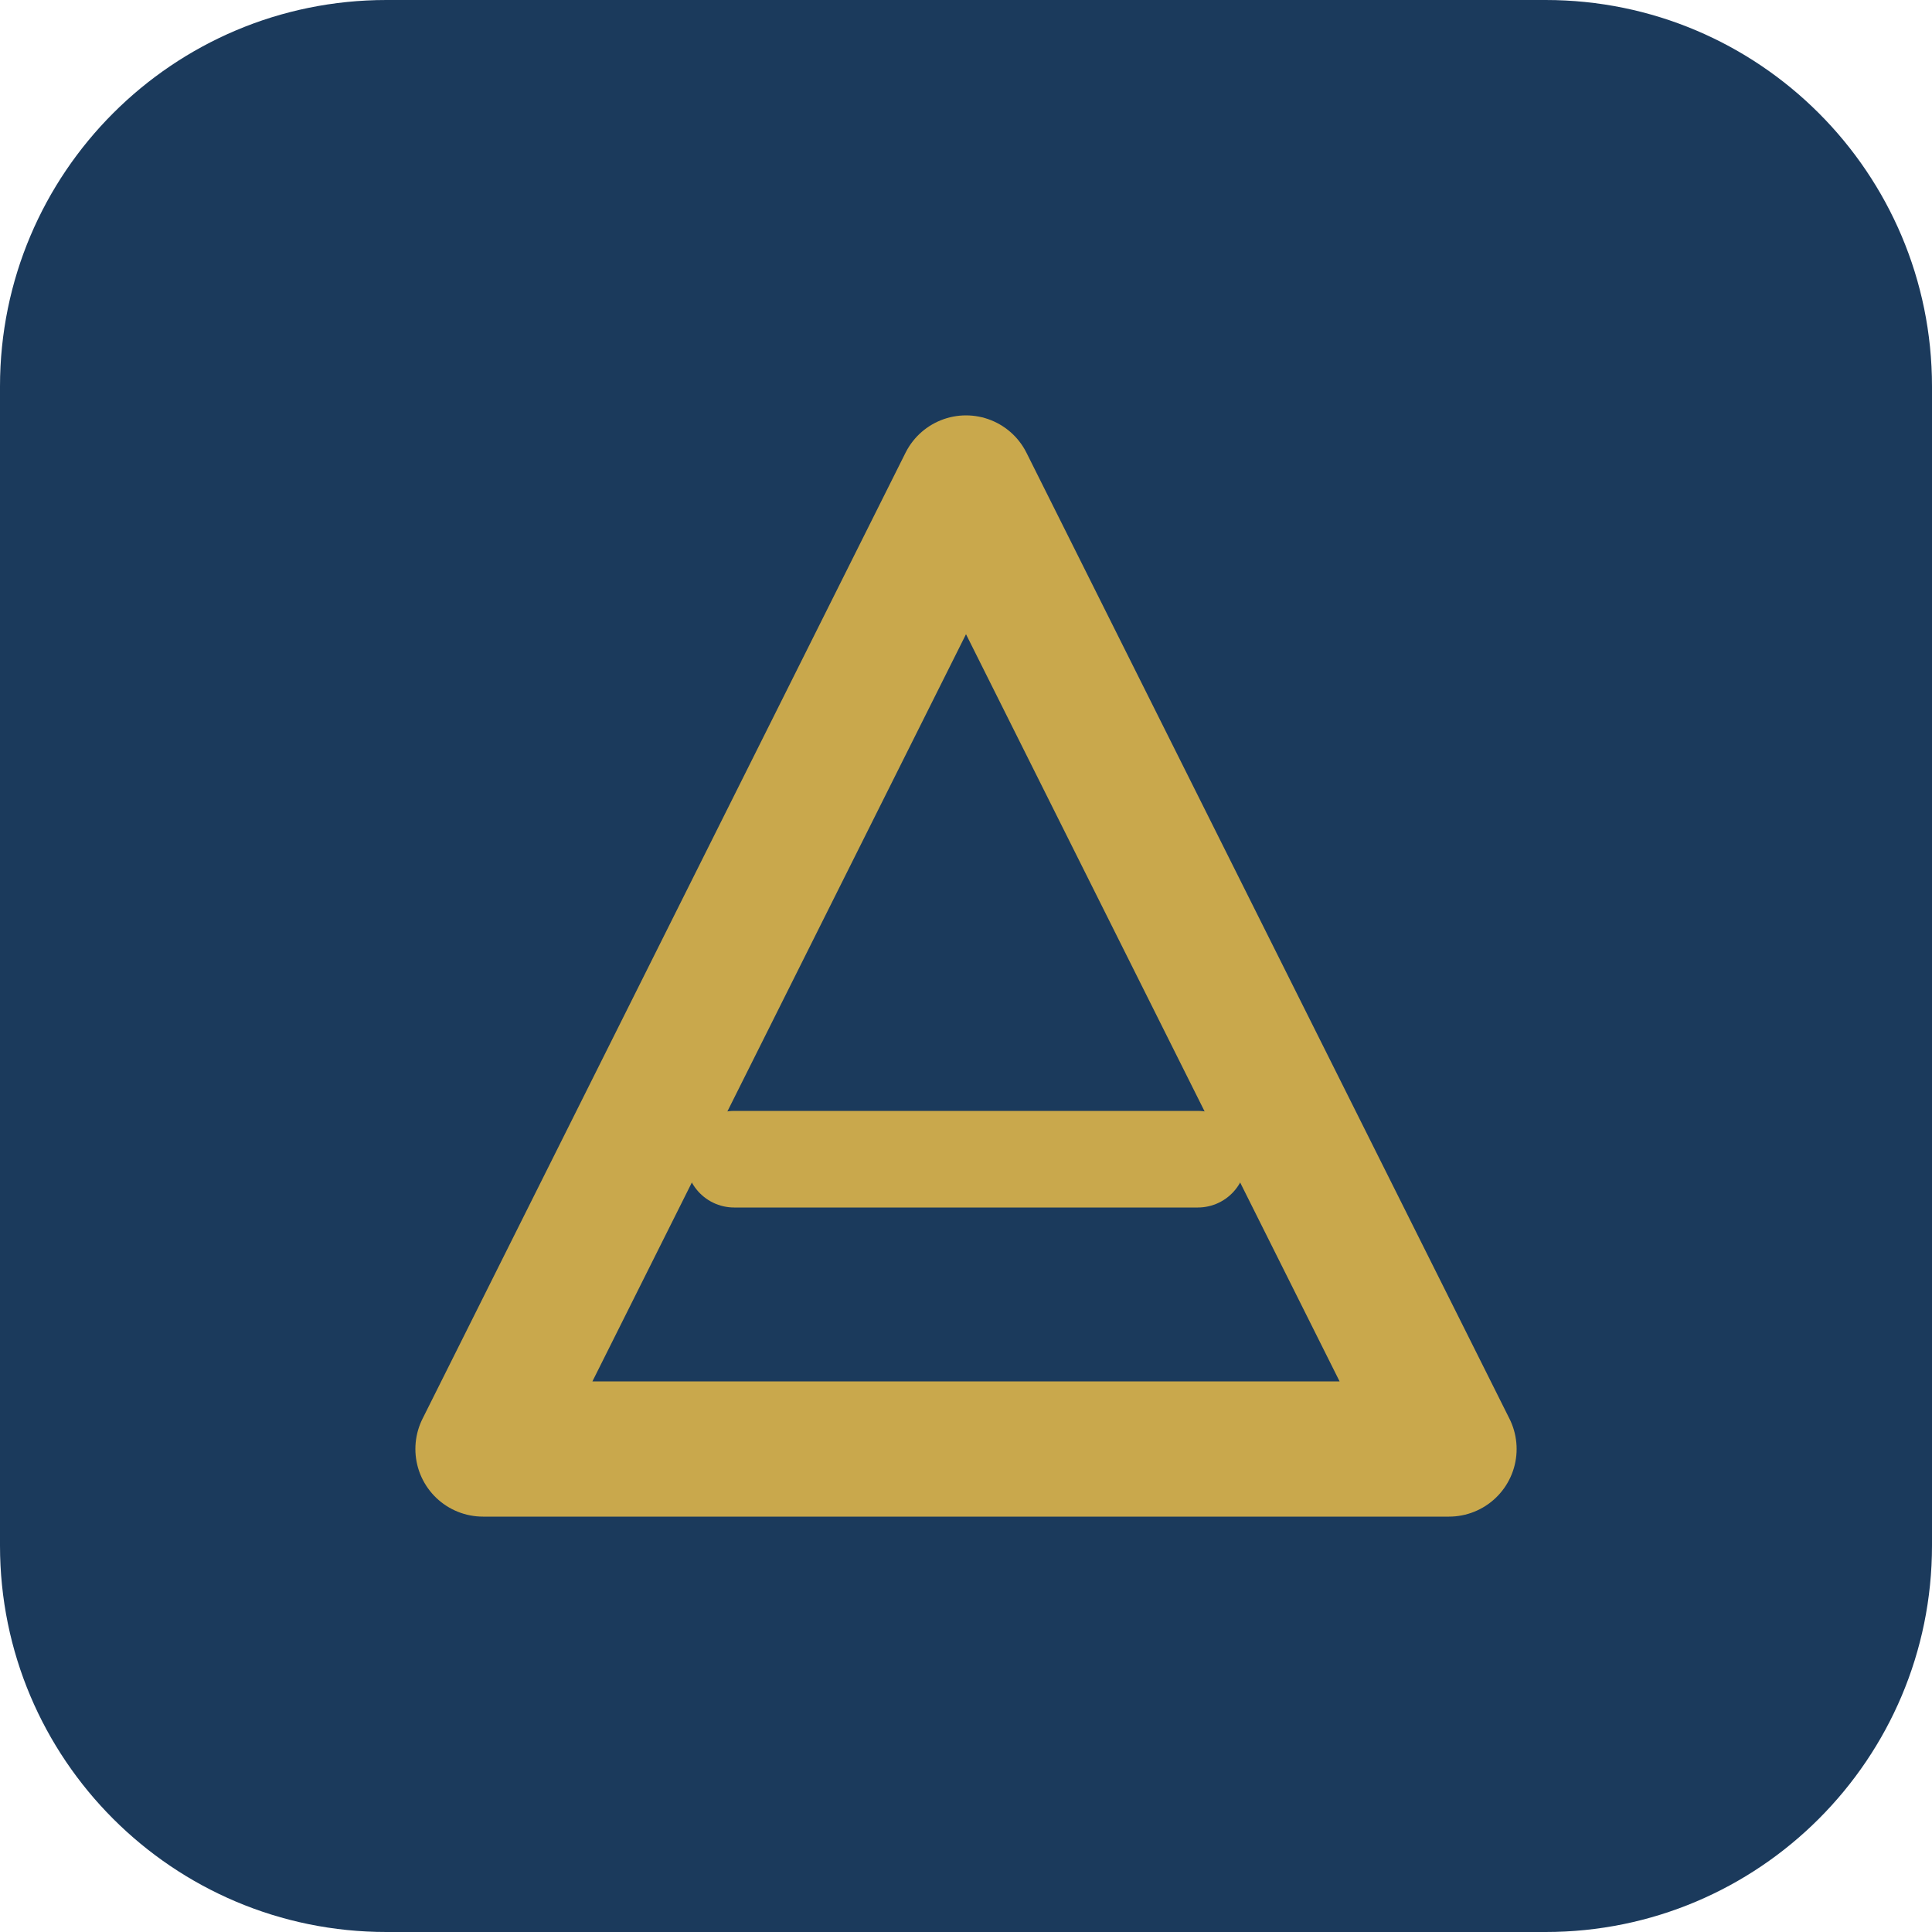
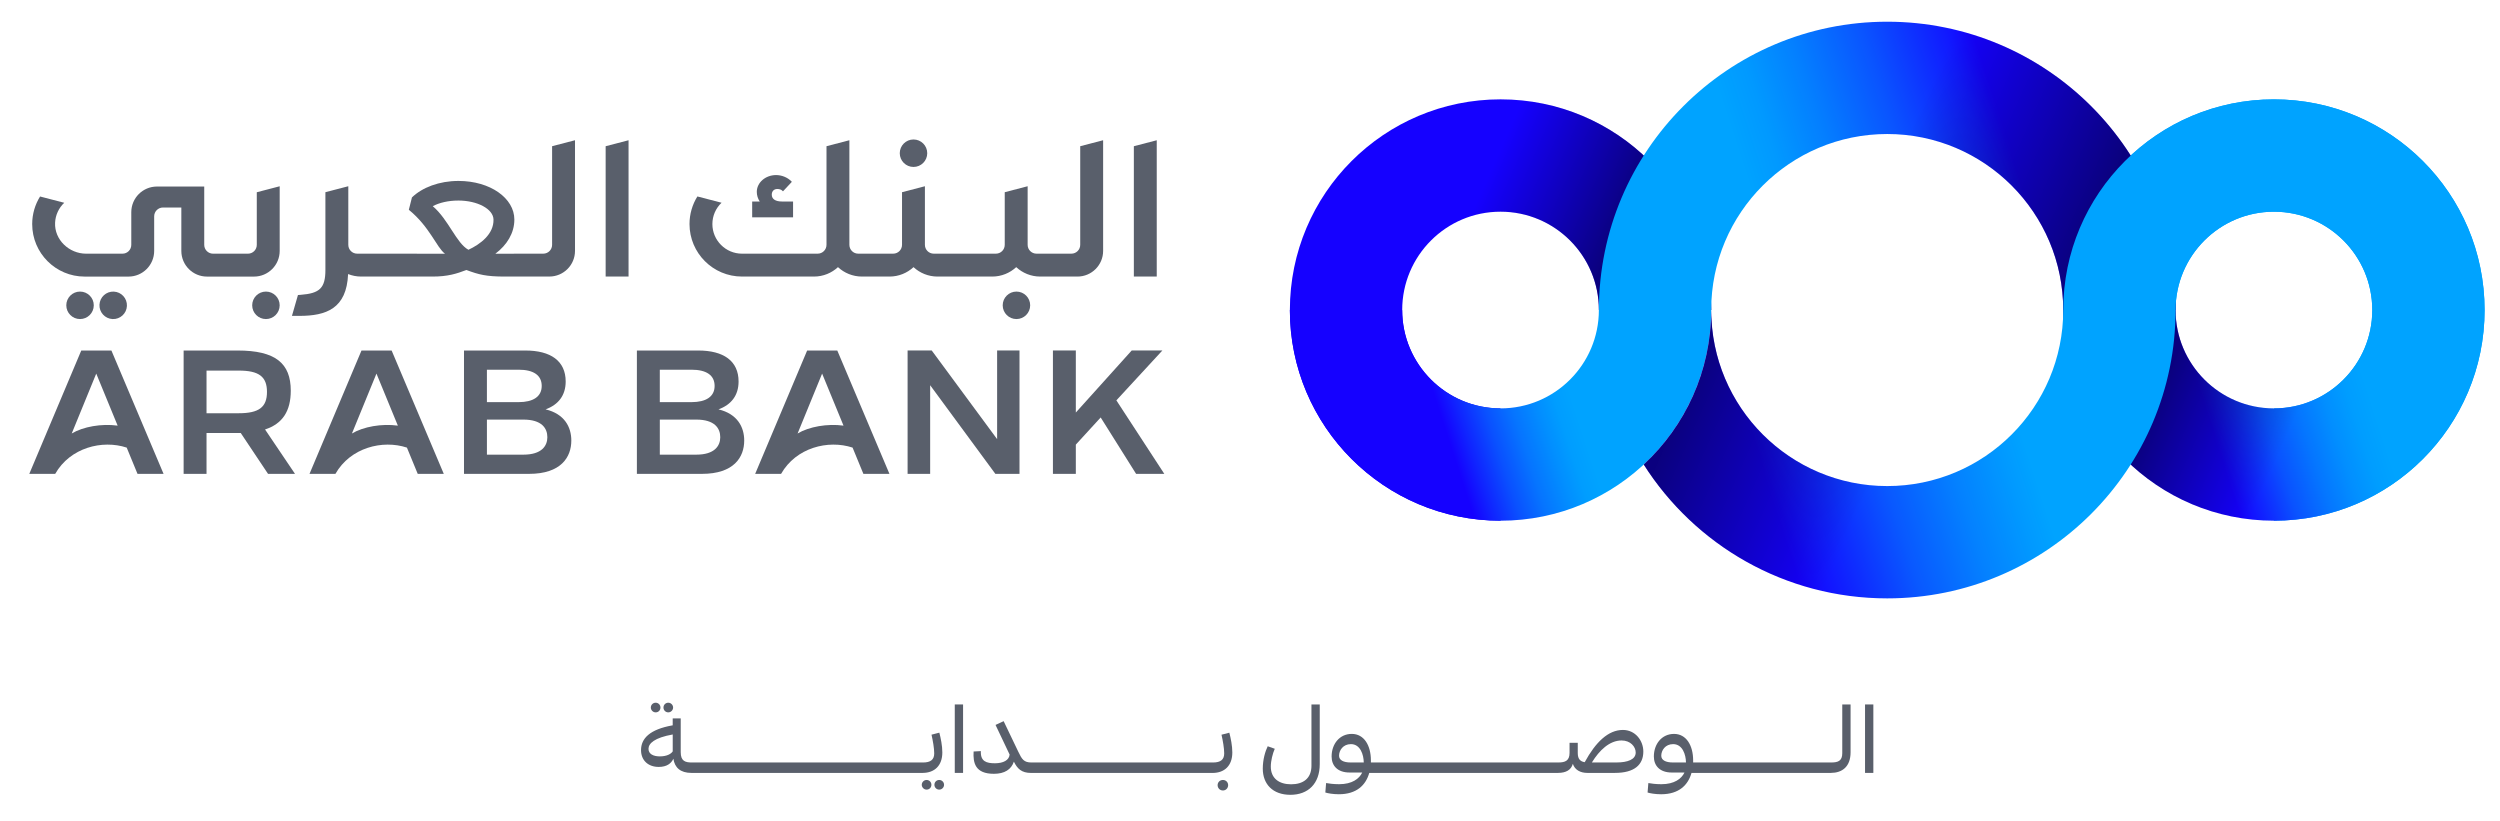
- <svg xmlns="http://www.w3.org/2000/svg" viewBox="0 0 100 100" width="100" height="100">
-   <rect width="100" height="100" rx="20" fill="#1b3a5c" />
-   <path d="M 25 75 L 50 25 L 75 75 Z" fill="none" stroke="#c9a84c" stroke-width="7" stroke-linejoin="round" />
-   <path d="M 38 60 H 62" stroke="#c9a84c" stroke-width="5" stroke-linecap="round" />
+ <svg xmlns="http://www.w3.org/2000/svg" id="Layer_1" version="1.1" viewBox="0 0 6333.16 2078.16">
+   <defs>
+     <style>
+       .st0 {
+         fill: #00a3ff;
+       }
+ 
+       .st1 {
+         fill: url(#linear-gradient1);
+       }
+ 
+       .st2 {
+         fill: url(#linear-gradient3);
+       }
+ 
+       .st3 {
+         fill: url(#linear-gradient5);
+       }
+ 
+       .st4, .st5, .st6, .st7, .st8 {
+         isolation: isolate;
+       }
+ 
+       .st5 {
+         fill: url(#linear-gradient2);
+       }
+ 
+       .st5, .st6, .st7, .st8 {
+         mix-blend-mode: multiply;
+         opacity: .5;
+       }
+ 
+       .st6 {
+         fill: url(#linear-gradient6);
+       }
+ 
+       .st7 {
+         fill: url(#linear-gradient4);
+       }
+ 
+       .st8 {
+         fill: url(#linear-gradient);
+       }
+ 
+       .st9 {
+         fill: #595f6b;
+       }
+ 
+       .st10 {
+         fill: #1501ff;
+       }
+     </style>
+     <linearGradient id="linear-gradient" x1="3571.25" y1="-981.36" x2="4167.27" y2="-716" gradientTransform="translate(0 1490.98)" gradientUnits="userSpaceOnUse">
+       <stop offset=".24" stop-color="#000" stop-opacity="0" />
+       <stop offset=".78" stop-color="#000" />
+     </linearGradient>
+     <linearGradient id="linear-gradient1" x1="5309.74" y1="-365.17" x2="6300.18" y2="-687.01" gradientTransform="translate(0 1490.98)" gradientUnits="userSpaceOnUse">
+       <stop offset=".28" stop-color="#1501ff" />
+       <stop offset=".34" stop-color="#1026ff" />
+       <stop offset=".41" stop-color="#0a52ff" />
+       <stop offset=".49" stop-color="#0575ff" />
+       <stop offset=".56" stop-color="#028eff" />
+       <stop offset=".62" stop-color="#009dff" />
+       <stop offset=".67" stop-color="#00a3ff" />
+     </linearGradient>
+     <linearGradient id="linear-gradient2" x1="5443.75" y1="-673.24" x2="5948.08" y2="-448.67" gradientTransform="translate(0 1490.98)" gradientUnits="userSpaceOnUse">
+       <stop offset=".18" stop-color="#000" />
+       <stop offset=".79" stop-color="#000" stop-opacity="0" />
+     </linearGradient>
+     <linearGradient id="linear-gradient3" x1="3309.86" y1="-490.22" x2="5398.52" y2="-1168.86" gradientTransform="translate(0 1490.98)" gradientUnits="userSpaceOnUse">
+       <stop offset=".14" stop-color="#1501ff" />
+       <stop offset=".16" stop-color="#1022ff" />
+       <stop offset=".19" stop-color="#0a50ff" />
+       <stop offset=".22" stop-color="#0674ff" />
+       <stop offset=".25" stop-color="#028eff" />
+       <stop offset=".27" stop-color="#009dff" />
+       <stop offset=".29" stop-color="#00a3ff" />
+       <stop offset=".56" stop-color="#00a3ff" />
+       <stop offset=".6" stop-color="#0199ff" />
+       <stop offset=".66" stop-color="#047fff" />
+       <stop offset=".74" stop-color="#0a54ff" />
+       <stop offset=".83" stop-color="#111aff" />
+       <stop offset=".86" stop-color="#1501ff" />
+     </linearGradient>
+     <linearGradient id="linear-gradient4" x1="4539.19" y1="-1050.42" x2="5287.06" y2="-717.43" gradientTransform="translate(0 1490.98)" gradientUnits="userSpaceOnUse">
+       <stop offset=".28" stop-color="#000" stop-opacity="0" />
+       <stop offset=".91" stop-color="#000" />
+     </linearGradient>
+     <linearGradient id="linear-gradient5" x1="4185.1" y1="-249.37" x2="6251.76" y2="-920.9" gradientTransform="translate(0 1490.98)" gradientUnits="userSpaceOnUse">
+       <stop offset=".13" stop-color="#1501ff" />
+       <stop offset=".18" stop-color="#1021ff" />
+       <stop offset=".26" stop-color="#0958ff" />
+       <stop offset=".34" stop-color="#0481ff" />
+       <stop offset=".4" stop-color="#0199ff" />
+       <stop offset=".43" stop-color="#00a3ff" />
+     </linearGradient>
+     <linearGradient id="linear-gradient6" x1="4320.56" y1="-673.23" x2="4820.72" y2="-450.55" gradientTransform="translate(0 1490.98)" gradientUnits="userSpaceOnUse">
+       <stop offset=".06" stop-color="#000" />
+       <stop offset="1" stop-color="#000" stop-opacity="0" />
+     </linearGradient>
+   </defs>
+   <g class="st4">
+     <g id="Artwork">
+       <g>
+         <g id="Arab_Bank_Logo_H">
+           <g id="Arab_Bank_Logotype">
+             <g id="English">
+               <path class="st9" d="M414.35,1200.42l-132.13-312.48h-76.34l-131.68,312.48h65.63c37.81-66.5,119.17-86.93,181.14-66.54l27.37,66.54h66.09-.08ZM181.68,1098.15h0l62.13-151.74,54.21,131.83c-40.71-5.58-87.31,2.56-116.34,19.94v-.04h0Z" />
+               <path class="st9" d="M679,1200.42l-69.18-103.6h-86.63v103.6h-58.02v-312.48h136.62c95.98,0,134.81,32.16,134.81,101.79,0,51.8-21,83.92-65.18,98.21l75.89,112.49h-68.31ZM523.19,1046.84h81.69c50.89,0,71.44-15.19,71.44-54.02s-20.55-54.02-71.44-54.02h-81.69v108.04h0Z" />
+               <path class="st9" d="M1124.22,1200.42l-132.13-312.48h-76.34l-131.68,312.48h65.63c37.81-66.5,119.17-86.93,181.14-66.54l27.37,66.54h66.09-.08ZM891.54,1098.15h0l62.13-151.74,54.21,131.83c-40.71-5.58-87.31,2.56-116.34,19.94v-.04h0Z" />
+               <path class="st9" d="M1447.3,1116.05c0,41.96-25.9,84.37-107.14,84.37h-164.74v-312.48h155.36c64.28,0,102.24,26.35,102.24,78.56,0,35.25-18.74,58.92-50.89,70.53,48.22,11.61,65.18,45.09,65.18,79.02h-.01ZM1233.47,1018.71h80.37c36.61,0,58.47-13.84,58.47-41.05s-21-41.09-58.47-41.09h-80.37v82.15h0ZM1386.6,1107.57c0-22.77-14.29-44.64-60.7-44.64h-92.4v88.82h92.4c46.44,0,60.7-22.32,60.7-44.18h0Z" />
+               <path class="st9" d="M1885.28,1116.05c0,41.96-25.9,84.37-107.14,84.37h-164.74v-312.48h155.36c64.28,0,102.24,26.35,102.24,78.56,0,35.25-18.74,58.92-50.89,70.53,48.22,11.61,65.18,45.09,65.18,79.02h-.01ZM1671.46,1018.71h80.37c36.61,0,58.47-13.84,58.47-41.05s-21-41.09-58.47-41.09h-80.37v82.15h0ZM1824.59,1107.57c0-22.77-14.29-44.64-60.69-44.64h-92.4v88.82h92.4c46.41,0,60.69-22.32,60.69-44.18h0Z" />
+               <path class="st9" d="M2253.19,1200.42l-132.13-312.48h-76.34l-131.68,312.48h65.63c37.81-66.5,119.17-86.93,181.14-66.54l27.37,66.54h66.09-.08ZM2020.51,1098.15h0l62.13-151.74,54.21,131.83c-40.71-5.58-87.31,2.56-116.34,19.94v-.04h0Z" />
+               <polygon class="st9" points="2582.67 887.9 2582.67 1200.42 2521.52 1200.42 2356.33 975.85 2356.33 1200.42 2299.18 1200.42 2299.18 887.9 2360.33 887.9 2525.97 1112.47 2525.97 887.9 2582.67 887.9" />
+               <polygon class="st9" points="2788.32 1057.54 2725.36 1126.31 2725.36 1200.42 2667.34 1200.42 2667.34 887.9 2725.36 887.9 2725.36 1045.07 2866.88 887.9 2944.58 887.9 2828.05 1014.23 2949.48 1200.42 2878.04 1200.42 2788.32 1057.54" />
+             </g>
+             <g id="Arabic">
+               <polygon class="st9" points="2872.35 370.41 2872.35 700.61 2930.33 700.61 2930.33 355.29 2872.35 370.41" />
+               <path class="st9" d="M2062.01,700.61c23.49,0,44.82-9.09,60.81-23.86,16.02,14.78,37.32,23.86,60.85,23.86h69.67c23.49,0,44.82-9.09,60.85-23.86,16.02,14.78,37.32,23.86,60.81,23.86h138.54c23.49,0,44.82-9.09,60.81-23.86,16.02,14.78,37.32,23.86,60.81,23.86h94.32c35.89,0,65.03-29.1,65.03-65.03v-280.33l-58.02,15.12v249.87c0,12.33-9.99,22.36-22.36,22.36h-88.48c-12.33,0-22.36-9.99-22.36-22.36v-148.46l-58.02,15.12v133.34c0,12.33-9.99,22.36-22.36,22.36h-157.51c-12.33,0-22.36-9.99-22.36-22.36v-148.46l-57.98,15.12v133.34c0,12.33-9.99,22.36-22.36,22.36h-88.63c-12.37,0-22.36-9.99-22.36-22.36v-264.98l-57.98,15.12v249.87c0,12.33-9.99,22.36-22.36,22.36h-191.74c-41.28,0-74.98-33.7-74.98-74.98,0-21.22,8.9-40.41,23.22-54.06l-61.22-15.91c-12.63,20.36-19.94,44.3-19.94,69.97,0,73.4,59.64,132.96,132.89,132.96h182.27l.11.04.03-.02Z" />
+               <circle class="st9" cx="2574.91" cy="773.45" r="34.8" />
+               <circle class="st9" cx="2314.14" cy="388.13" r="34.8" />
+               <path class="st9" d="M2009.12,510.46h-28.35c-16.32,0-25.67-6.26-25.67-17.19,0-8.82,5.5-14.51,14.06-14.51,5.24,0,9.95,1.58,12.55,4.18l1.77,1.77,22.51-24.09-1.66-1.66c-9.69-9.69-24.01-15.46-38.34-15.46-26.92,0-48.82,19.11-48.82,42.6,0,8.56,2.6,17.04,7.43,24.35h-19.15v40.15h103.6v-40.15h.08-.01Z" />
+               <polygon class="st9" points="1534.27 700.61 1592.29 700.61 1592.29 355.29 1534.27 370.41 1534.27 700.61" />
+               <path class="st9" d="M1278.82,700.61c-46.97,0-65.71-4.83-97.3-16.66-24.96,9.5-47.42,16.66-85.61,16.66h-180.99c-11.72,0-22.88-2.26-33.1-6.37-3.66,87.65-55.49,105.97-123.39,105.97h-18.85l15.19-52.82,6.94-.53c48.1-3.66,62.62-16.96,62.62-62.99v-196.98l58.02-15.12v148.46c0,12.33,9.99,22.36,22.36,22.36l222.54.15c-21.6-16.21-38.08-67.67-91.57-111.32l7.88-31.29c26.01-25.22,69.1-41.77,117.85-41.77,80.64,0,141.6,43.81,141.6,97.83,0,34.08-18.66,64.5-48.14,86.56h0l121.39-.15c12.33,0,22.36-9.99,22.36-22.36v-249.87l58.02-15.12v280.29c0,35.89-29.1,65.03-65.03,65.03h-112.68l-.08.04h-.03ZM1160.75,508.05c-25.07,0-47.95,5.47-64.46,14.25,40.15,34.19,59.71,93.68,90.36,110.46,30.12-14.06,64.43-39.55,63.52-76.72-.64-26.5-40.38-48.03-89.42-48.03v.04h0Z" />
+               <path class="st9" d="M650.5,486.94v133.34c0,12.33-9.99,22.36-22.36,22.36h-88.4c-12.33,0-22.36-9.99-22.36-22.36v-147.74h-119.77c-35.89,0-65.03,29.1-65.03,65.03v82.75c0,12.33-9.99,22.32-22.36,22.32h-92.02c-43.13,0-80.64-35.32-78.64-78.41.9-19.83,9.61-37.7,23.15-50.55l-61.22-15.91c-12.63,20.36-19.94,44.3-19.94,69.97,0,73.4,59.64,132.93,132.89,132.93h111.1c35.89,0,65.03-29.14,65.03-65.07v-87.57c0-12.33,9.99-22.36,22.36-22.36h46.44v109.97c0,35.93,29.1,65.03,65.03,65.03h119.09c35.89,0,65.03-29.1,65.03-65.03v-163.76l-57.98,15.12-.04-.04v-.02Z" />
+               <circle class="st9" cx="673.68" cy="773.45" r="34.8" />
+               <circle class="st9" cx="286.74" cy="773.45" r="34.8" transform="translate(-498.91 1024.85) rotate(-87.4)" />
+               <circle class="st9" cx="202.75" cy="773.45" r="34.8" />
+             </g>
+           </g>
+           <g id="Arab_Bank_Symbol">
+             <path class="st10" d="M4050.44,785.4c0-137.6-111.55-249.15-249.15-249.15s-249.15,111.55-249.15,249.15,111.55,249.15,249.15,249.15v284.51c-294.77,0-533.7-238.93-533.7-533.7s238.93-533.7,533.7-533.7,533.7,238.93,533.7,533.7h-284.55v.04h0Z" />
+             <path id="Shading_1" class="st8" d="M3267.58,785.4c0-294.77,238.93-533.7,533.7-533.7s533.7,238.93,533.7,533.7h-284.55c0-137.6-111.55-249.15-249.15-249.15s-249.15,111.55-249.15,249.15h-284.55Z" />
+             <path class="st0" d="M5226.75,785.4c0-294.77,238.93-533.7,533.7-533.7s533.7,238.93,533.7,533.7-238.93,533.7-533.7,533.7v-284.51c137.6,0,249.15-111.55,249.15-249.15s-111.55-249.15-249.15-249.15-249.15,111.55-249.15,249.15h-284.55v-.04h0Z" />
+             <path class="st1" d="M5511.3,785.4c0,137.6,111.55,249.15,249.15,249.15s249.15-111.55,249.15-249.15h284.55c0,294.77-238.93,533.7-533.7,533.7s-533.7-238.93-533.7-533.7h284.55Z" />
+             <path id="Shading_2" class="st5" d="M5511.3,785.4c0,137.6,111.55,249.15,249.15,249.15s249.15-111.55,249.15-249.15h284.55c0,294.77-238.93,533.7-533.7,533.7s-533.7-238.93-533.7-533.7h284.55Z" />
+             <path class="st2" d="M4050.44,785.4c0-403.41,327.04-730.41,730.41-730.41s730.41,327.04,730.41,730.41h-284.55c0-246.25-199.61-445.9-445.9-445.9s-445.9,199.61-445.9,445.9c0,294.77-238.93,533.7-533.7,533.7s-533.7-238.93-533.7-533.7h284.55c0,137.6,111.55,249.15,249.15,249.15s249.15-111.55,249.15-249.15h.08,0Z" />
+             <path id="Shading_3" class="st7" d="M4050.44,785.4c0-403.41,327.04-730.41,730.41-730.41s730.41,327.04,730.41,730.41h-284.55c0-246.25-199.61-445.9-445.9-445.9s-445.9,199.61-445.9,445.9h-284.55.08,0Z" />
+             <path class="st3" d="M5760.45,251.73c-294.77,0-533.7,238.93-533.7,533.7,0,246.25-199.65,445.9-445.9,445.9s-445.86-199.61-445.9-445.86c0,154.64-65.78,293.94-170.89,391.39,129.61,203.8,357.38,338.99,616.79,338.99,403.41,0,730.41-327.04,730.41-730.41,0-137.6,111.55-249.15,249.15-249.15s249.15,111.55,249.15,249.15h284.55c0-294.77-238.93-533.7-533.7-533.7h.04Z" />
+             <path id="Shading_4" class="st6" d="M5226.75,785.4c0,246.25-199.65,445.9-445.9,445.9s-445.86-199.61-445.9-445.86c0,154.64-65.78,293.94-170.89,391.39,129.61,203.8,357.38,338.99,616.79,338.99,403.41,0,730.41-327.04,730.41-730.41h-284.55.04,0Z" />
+           </g>
+         </g>
+         <g>
+           <path class="st9" d="M1692.94,1804.62c6.6,0,12.21-5.62,12.21-12.25s-5.62-12.21-12.21-12.21c-7.09,0-12.21,5.62-12.21,12.21s5.13,12.25,12.21,12.25Z" />
+           <path class="st9" d="M1660.9,1804.62c7.09,0,12.21-5.39,12.21-12.25s-5.39-12.21-12.21-12.21-12.21,5.62-12.21,12.21,5.62,12.25,12.21,12.25Z" />
+           <path class="st9" d="M2337.52,1957.98h.08c29.63-.15,49.57-18.25,49.57-51.84,0-17.12-3.92-35.96-7.58-50.14l-19.83,5.13c3.43,15.15,6.86,34.23,6.86,47.46,0,15.91-9.31,23-28.39,23h-585.39c-16.89,0-28.39-3.43-28.39-26.16v-85.61h-20.32v17.61c-58.43,10.25-80.22,33.51-80.22,62.84,0,25.94,18.1,42.56,44.75,42.56,20.55,0,31.78-8.82,37.17-20.77,3.43,22.24,17.34,35.93,45.95,35.96h585.69l.04-.04h0ZM1704.18,1903.43c-4.15,6.37-14.66,12.7-32.76,12.7-16.4,0-28.61-6.11-28.61-19.08,0-13.68,14.93-28.12,61.37-36.45v42.83Z" />
+           <path class="st9" d="M2379.33,1975.85c-7.09,0-12.21,5.62-12.21,12.21s5.13,12.25,12.21,12.25c6.6,0,12.21-5.39,12.21-12.25s-5.62-12.21-12.21-12.21Z" />
+           <path class="st9" d="M2347.28,1975.85c-6.6,0-12.21,5.62-12.21,12.21s5.62,12.25,12.21,12.25c7.09,0,12.21-5.39,12.21-12.25s-5.39-12.21-12.21-12.21Z" />
+           <rect class="st9" x="2418.68" y="1784.56" width="21.04" height="173.41" />
+           <path class="st9" d="M3094.36,1861.13c3.43,15.15,6.86,34.23,6.86,47.46,0,15.91-9.31,23-28.39,23h-459.92c-19.08,0-24.2-8.07-33.25-27.14l-37.17-77.55-20.55,9.54,35.7,75.1c-1.24,14.17-15.91,22.02-37.17,22.02s-36.94-4.41-35.7-30.8l-18.36.98c-1.7,29.1,4.15,56.51,51.38,56.51,27.14,0,44.03-11.01,50.63-30.8,8.78,17.83,19.3,28.61,43.5,28.61h460.3c29.63-.15,49.57-18.25,49.57-51.84,0-17.12-3.92-35.96-7.58-50.14l-19.79,5.13-.08-.08h.02Z" />
+           <path class="st9" d="M3098.01,1975.85c-8.07,0-13.46,6.11-13.46,13.19s5.39,13.46,13.46,13.46c7.58,0,13.19-6.11,13.19-13.46s-5.62-13.19-13.19-13.19Z" />
+           <path class="st9" d="M3322.28,1939.62c0,32.53-21.04,47.2-51.61,47.2s-51.38-15.15-51.38-44.75c0-14.66,4.64-33.02,10.03-45.24l-17.87-6.37c-6.37,13.19-12.48,33.74-12.48,56.74,0,39.13,25.18,66.27,69.97,66.27s74.34-28.12,74.34-77.77v-151.17h-21.04v155.05l.04.04h0Z" />
+           <path class="st9" d="M4111.13,1849.14c-36.94,0-68.95,30.8-96.62,81.69-10.74-1.7-17.61-7.58-17.61-23v-26.16h-20.81v25.67c0,19.83-11.23,24.2-28.12,24.2h-475.12v-5.13c0-38.15-17.38-67.25-48.41-67.25s-51.12,25.67-51.12,57.23c0,23,14.66,40.6,45.5,40.6h32.04c-7.35,15.65-25.45,29.59-58.47,29.59-14.44,0-26.43-1.7-33.02-2.94l-1.96,23.98c5.88,1.96,19.3,4.41,34.23,4.41,45.73,0,68.5-23.71,77.06-54.06h478.66c19.83-.15,32.68-7.43,37.06-23,5.13,15.65,19.3,23,36.68,23h70.2c49.16,0,71.67-20.77,71.67-54.06,0-27.63-20.06-54.78-51.84-54.78h0ZM3421.54,1931.55c-18.59,0-29.37-6.11-29.37-17.12,0-13.46,10.03-29.37,30.08-29.37,23.75,0,32.27,26.65,32.53,46.48h-33.25.01ZM4094.77,1931.55h-62.13c18.85-30.8,44.75-55.76,75.32-55.76,22.51,0,35.7,15.91,35.7,30.57,0,17.61-20.28,25.18-48.93,25.18h.04,0Z" />
+           <path class="st9" d="M4666.96,1908.07c0,19.83-11.01,23.49-28.12,23.49h-349.66v-5.13c0-38.15-17.38-67.25-48.41-67.25s-51.12,25.67-51.12,57.23c0,23,14.66,40.6,45.5,40.6h32.04c-7.35,15.65-25.45,29.59-58.47,29.59-14.44,0-26.43-1.7-33.02-2.94l-1.96,23.98c5.88,1.96,19.3,4.41,34.23,4.41,45.73,0,68.5-23.71,77.06-54.06h353.16c28.2-.15,49.8-15.31,49.8-52.33v-121.09h-21.04v123.5h.01ZM4237.8,1931.55c-18.59,0-29.37-6.11-29.37-17.12,0-13.46,10.03-29.37,30.08-29.37,23.75,0,32.27,26.65,32.53,46.48h-33.25.01Z" />
+           <rect class="st9" x="4724.64" y="1784.56" width="21.04" height="173.41" />
+         </g>
+       </g>
+     </g>
+   </g>
</svg>
